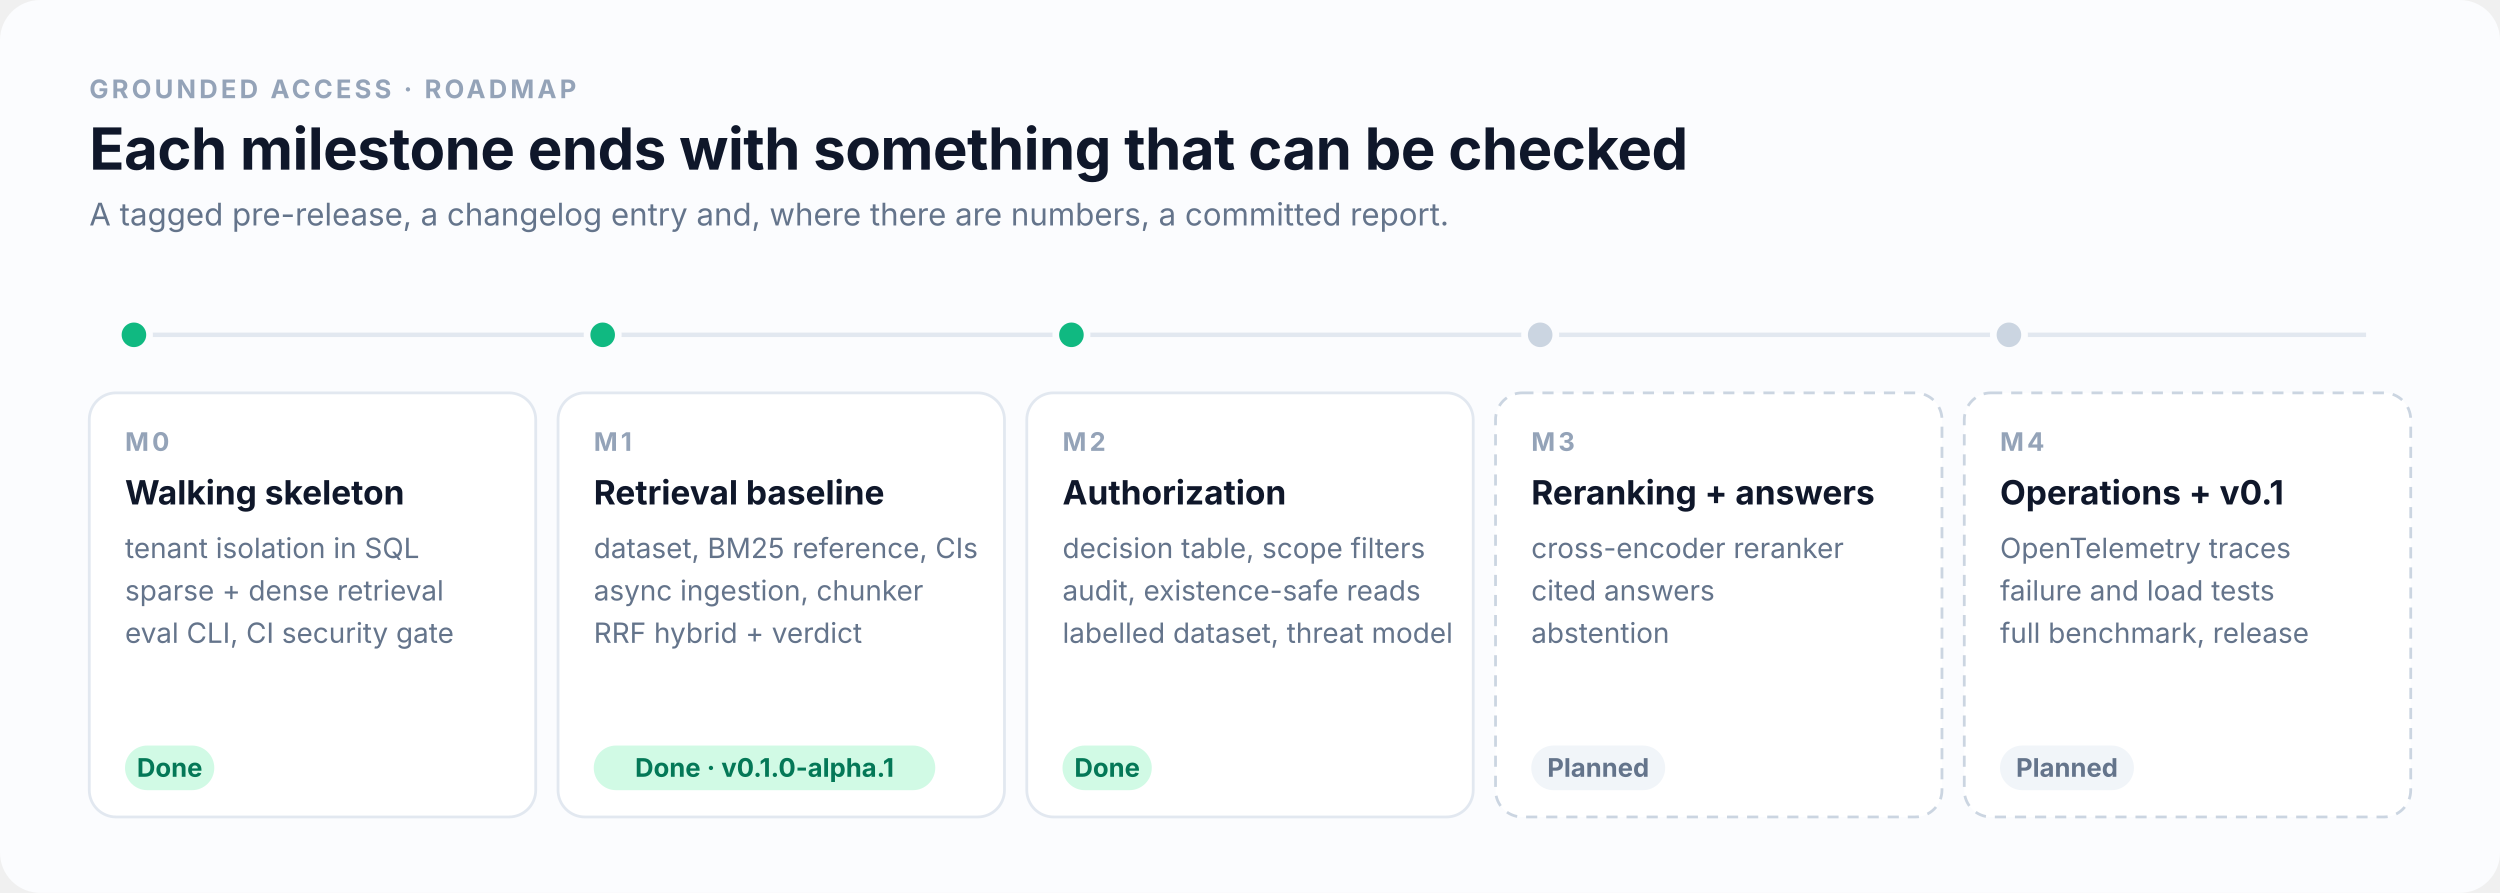
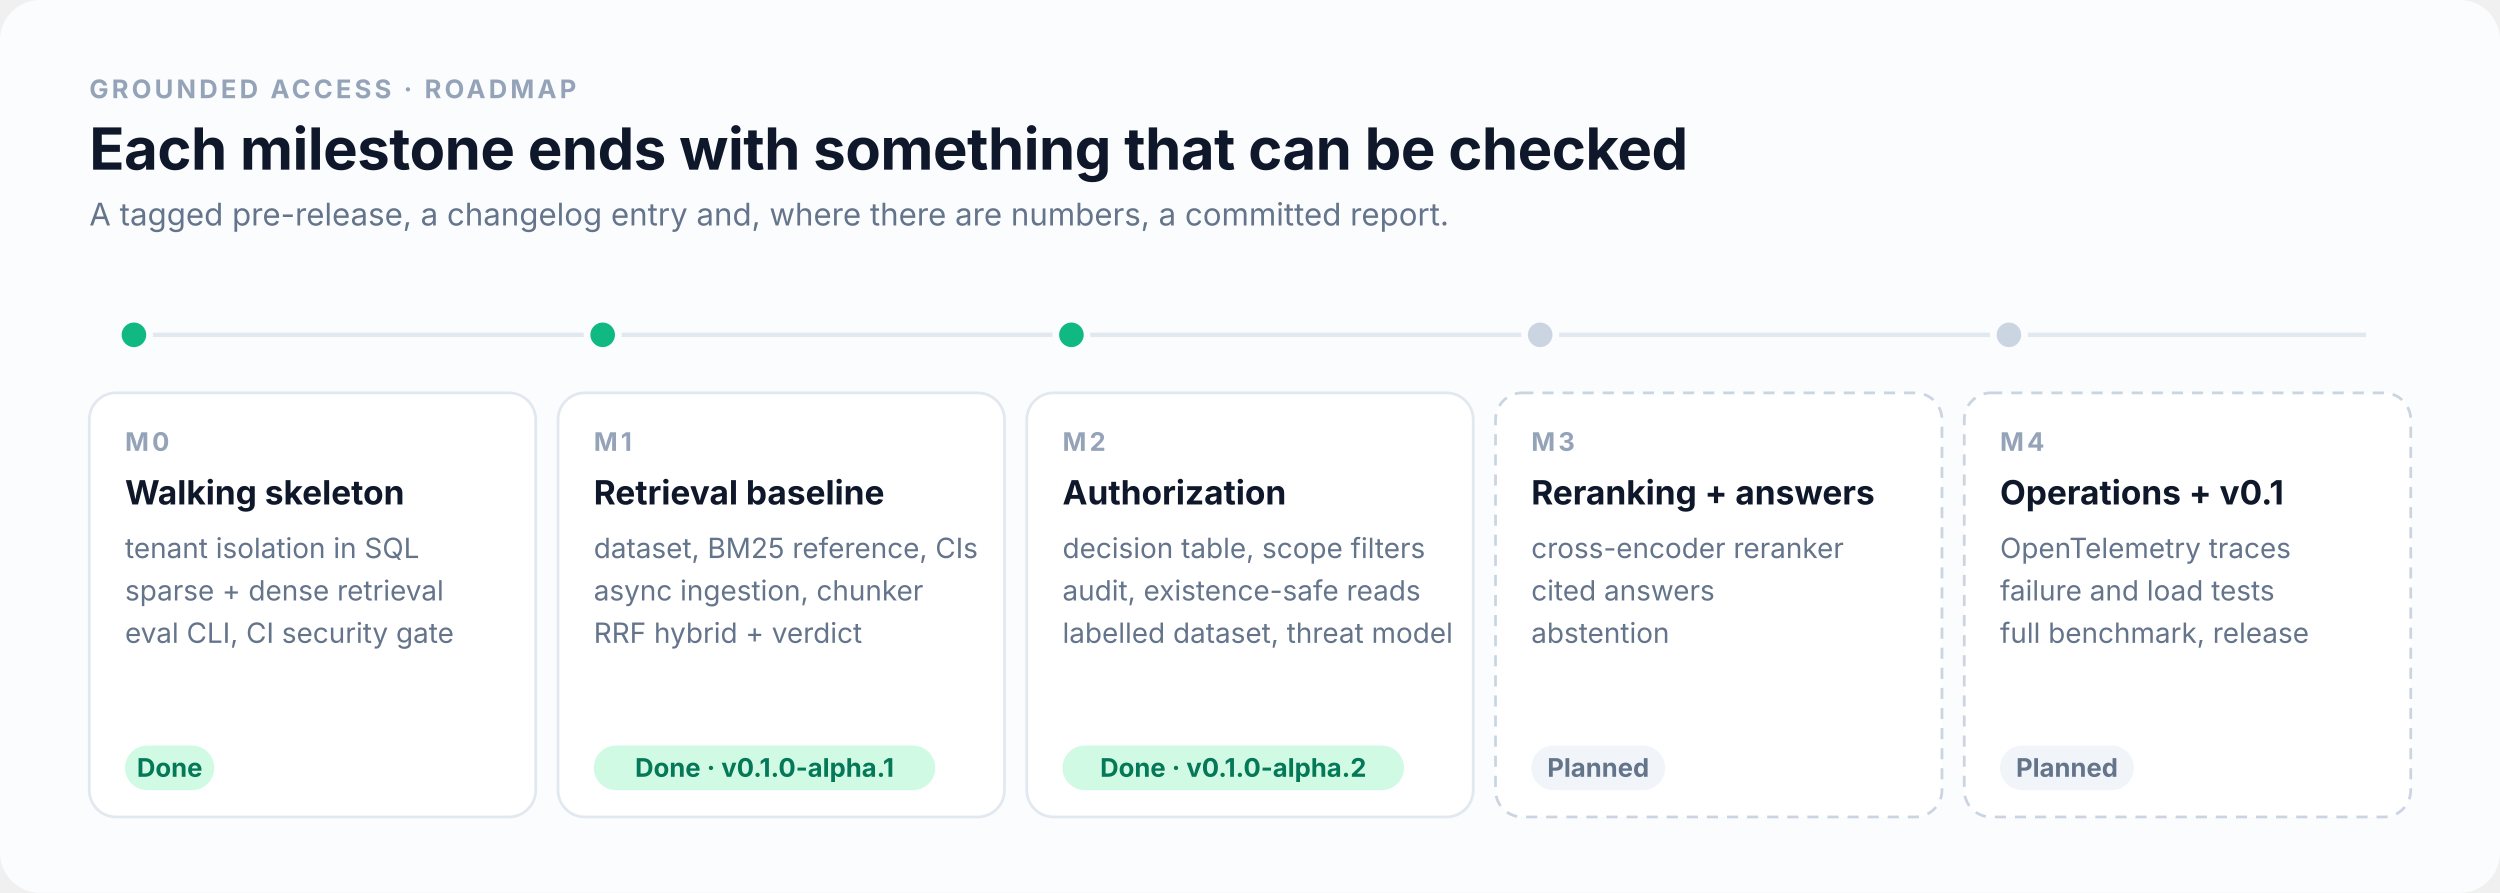
<svg xmlns="http://www.w3.org/2000/svg" viewBox="0 0 1120 400" width="1120" height="400" role="img" aria-labelledby="ttl dsc" style="max-width:100%;height:auto">
  <defs>
    <marker id="ar" viewBox="0 0 10 10" refX="9" refY="5" markerWidth="7" markerHeight="7" orient="auto-start-reverse">
      <path class="mk" d="M0 0 L10 5 L0 10 z" />
    </marker>
    <marker id="ar-v" viewBox="0 0 10 10" refX="9" refY="5" markerWidth="7" markerHeight="7" orient="auto-start-reverse">
      <path class="mk-v" d="M0 0 L10 5 L0 10 z" />
    </marker>
  </defs>
  <style>
    text{font-family:-apple-system,BlinkMacSystemFont,"Segoe UI","PingFang SC","Hiragino Sans GB","Microsoft YaHei",Inter,Roboto,sans-serif;}
    .bg{fill:#FBFCFE}
    .kicker{font-size:11.5px;font-weight:700;fill:#94A3B8;letter-spacing:1.4px}
    .title{font-size:26px;font-weight:700;fill:#0F172A;letter-spacing:-.2px}
    .sub{font-size:14px;fill:#64748B}
    .lbl{font-size:15px;font-weight:650;fill:#0F172A}
    .lbl-sm{font-size:13.5px;font-weight:650;fill:#0F172A}
    .txt{font-size:12.5px;fill:#64748B}
    .txt-d{font-size:12.5px;fill:#334155}
    .foot{font-size:12.5px;fill:#64748B}
    .mono{font-family:ui-monospace,SFMono-Regular,Menlo,Consolas,monospace;font-size:12px;font-weight:500;fill:#334155}
    .code{font-family:ui-monospace,SFMono-Regular,Menlo,Consolas,monospace;font-size:12.5px;fill:#E2E8F0}
    .codek{font-family:ui-monospace,SFMono-Regular,Menlo,Consolas,monospace;font-size:12.5px;fill:#7DD3FC}
    .num{font-size:13px;font-weight:650;fill:#0F172A}
    .big{font-size:30px;font-weight:700;fill:#0F172A}
    .bigok{font-size:30px;font-weight:700;fill:#059669}
    .card{fill:#FFFFFF;stroke:#E2E8F0;stroke-width:1.25}
    .dash{fill:#FFFFFF;stroke:#CBD5E1;stroke-width:1.25;stroke-dasharray:5 4}
    .group{fill:#F1F5F9;fill-opacity:.55;stroke:#E2E8F0;stroke-width:1.25}
    .blue{fill:#EFF6FF;stroke:#BFDBFE;stroke-width:1.25}
    .teal{fill:#F0FDFA;stroke:#99F6E4;stroke-width:1.25}
    .violet{fill:#F5F3FF;stroke:#DDD6FE;stroke-width:1.25}
    .amber{fill:#FFFBEB;stroke:#FDE68A;stroke-width:1.25}
    .rose{fill:#FFF1F2;stroke:#FECDD3;stroke-width:1.25}
    .green{fill:#ECFDF5;stroke:#A7F3D0;stroke-width:1.25}
    .dark{fill:#0F172A}
    .ln{stroke:#94A3B8;stroke-width:1.5;fill:none}
    .ln-v{stroke:#6366F1;stroke-width:1.75;fill:none}
    .mk{fill:#94A3B8}.mk-v{fill:#6366F1}
    .bar-s{fill:#38BDF8}.bar-d{fill:#6366F1}.bar-h{fill:#A78BFA}.bar-r{fill:#CBD5E1}
    .axis{stroke:#E2E8F0;stroke-width:1}
    .whisk{stroke:#0F172A;stroke-width:1.5}
    .pill-ok{fill:#D1FAE5}.pill-ok-t{font-size:11.5px;font-weight:700;fill:#047857}
    .pill-now{fill:#E0E7FF}.pill-now-t{font-size:11.5px;font-weight:700;fill:#4338CA}
    .pill-next{fill:#F1F5F9}.pill-next-t{font-size:11.5px;font-weight:700;fill:#64748B}
  </style>
  <rect class="bg" width="1120" height="400" rx="18" />
  <text class="kicker" x="40" y="44">GROUNDED ACCESS · ROADMAP</text>
  <text class="title" x="40" y="76">Each milestone ends with something that can be checked</text>
  <text class="sub" x="40" y="101">A tagged pre-release, a changelog entry and, where there are numbers, a committed report.</text>
  <line class="axis" x1="60" y1="150" x2="1060" y2="150" style="stroke-width:2" />
  <circle cx="60" cy="150" r="7" fill="#10B981" stroke="#FBFCFE" stroke-width="3" />
  <rect class="card" x="40" y="176" width="200" height="190" rx="12" />
  <text class="kicker" x="56" y="202">M0</text>
  <text class="lbl" x="56" y="226">Walking skeleton</text>
  <text class="txt" x="56" y="250">tenant isolation in SQL</text>
  <text class="txt" x="56" y="269">sparse + dense retrieval</text>
  <text class="txt" x="56" y="288">eval CLI, CI security gate</text>
  <rect class="pill-ok" x="56" y="334" width="40" height="20" rx="10" />
  <text class="pill-ok-t" x="76.0" y="348" text-anchor="middle">Done</text>
  <circle cx="270" cy="150" r="7" fill="#10B981" stroke="#FBFCFE" stroke-width="3" />
  <rect class="card" x="250" y="176" width="200" height="190" rx="12" />
  <text class="kicker" x="266" y="202">M1</text>
  <text class="lbl" x="266" y="226">Retrieval baseline</text>
  <text class="txt" x="266" y="250">dataset, BM25 reference, CIs</text>
  <text class="txt" x="266" y="269">async ingestion, chunker</text>
  <text class="txt" x="266" y="288">RRF hybrid + verdict</text>
  <rect class="pill-ok" x="266" y="334" width="153" height="20" rx="10" />
  <text class="pill-ok-t" x="342.5" y="348" text-anchor="middle">Done · v0.1.0-alpha.1</text>
  <circle cx="480" cy="150" r="7" fill="#10B981" stroke="#FBFCFE" stroke-width="3" />
  <rect class="card" x="460" y="176" width="200" height="190" rx="12" />
  <text class="kicker" x="476" y="202">M2</text>
  <text class="lbl" x="476" y="226">Authorization</text>
  <text class="txt" x="476" y="250">decision table, scope filters</text>
  <text class="txt" x="476" y="269">audit, existence-safe reads</text>
  <text class="txt" x="476" y="288">labelled dataset, threat model</text>
-   <rect class="pill-ok" x="476" y="334" width="40" height="20" rx="10" />
-   <text class="pill-ok-t" x="496.0" y="348" text-anchor="middle">Done</text>
+   <rect class="pill-ok" x="476" y="334" width="153" height="20" rx="10" />
+   <text class="pill-ok-t" x="552.5" y="348" text-anchor="middle">Done · v0.1.0-alpha.2</text>
  <circle cx="690" cy="150" r="7" fill="#CBD5E1" stroke="#FBFCFE" stroke-width="3" />
  <rect class="dash" x="670" y="176" width="200" height="190" rx="12" />
  <text class="kicker" x="686" y="202">M3</text>
  <text class="lbl" x="686" y="226">Reranking + answers</text>
  <text class="txt" x="686" y="250">cross-encoder reranker</text>
  <text class="txt" x="686" y="269">cited answers</text>
  <text class="txt" x="686" y="288">abstention</text>
  <rect class="pill-next" x="686" y="334" width="60" height="20" rx="10" />
  <text class="pill-next-t" x="716.0" y="348" text-anchor="middle">Planned</text>
  <circle cx="900" cy="150" r="7" fill="#CBD5E1" stroke="#FBFCFE" stroke-width="3" />
  <rect class="dash" x="880" y="176" width="200" height="190" rx="12" />
  <text class="kicker" x="896" y="202">M4</text>
  <text class="lbl" x="896" y="226">Operations + v0.1</text>
  <text class="txt" x="896" y="250">OpenTelemetry traces</text>
  <text class="txt" x="896" y="269">failure and load tests</text>
  <text class="txt" x="896" y="288">full benchmark, release</text>
  <rect class="pill-next" x="896" y="334" width="60" height="20" rx="10" />
  <text class="pill-next-t" x="926.0" y="348" text-anchor="middle">Planned</text>
</svg>
